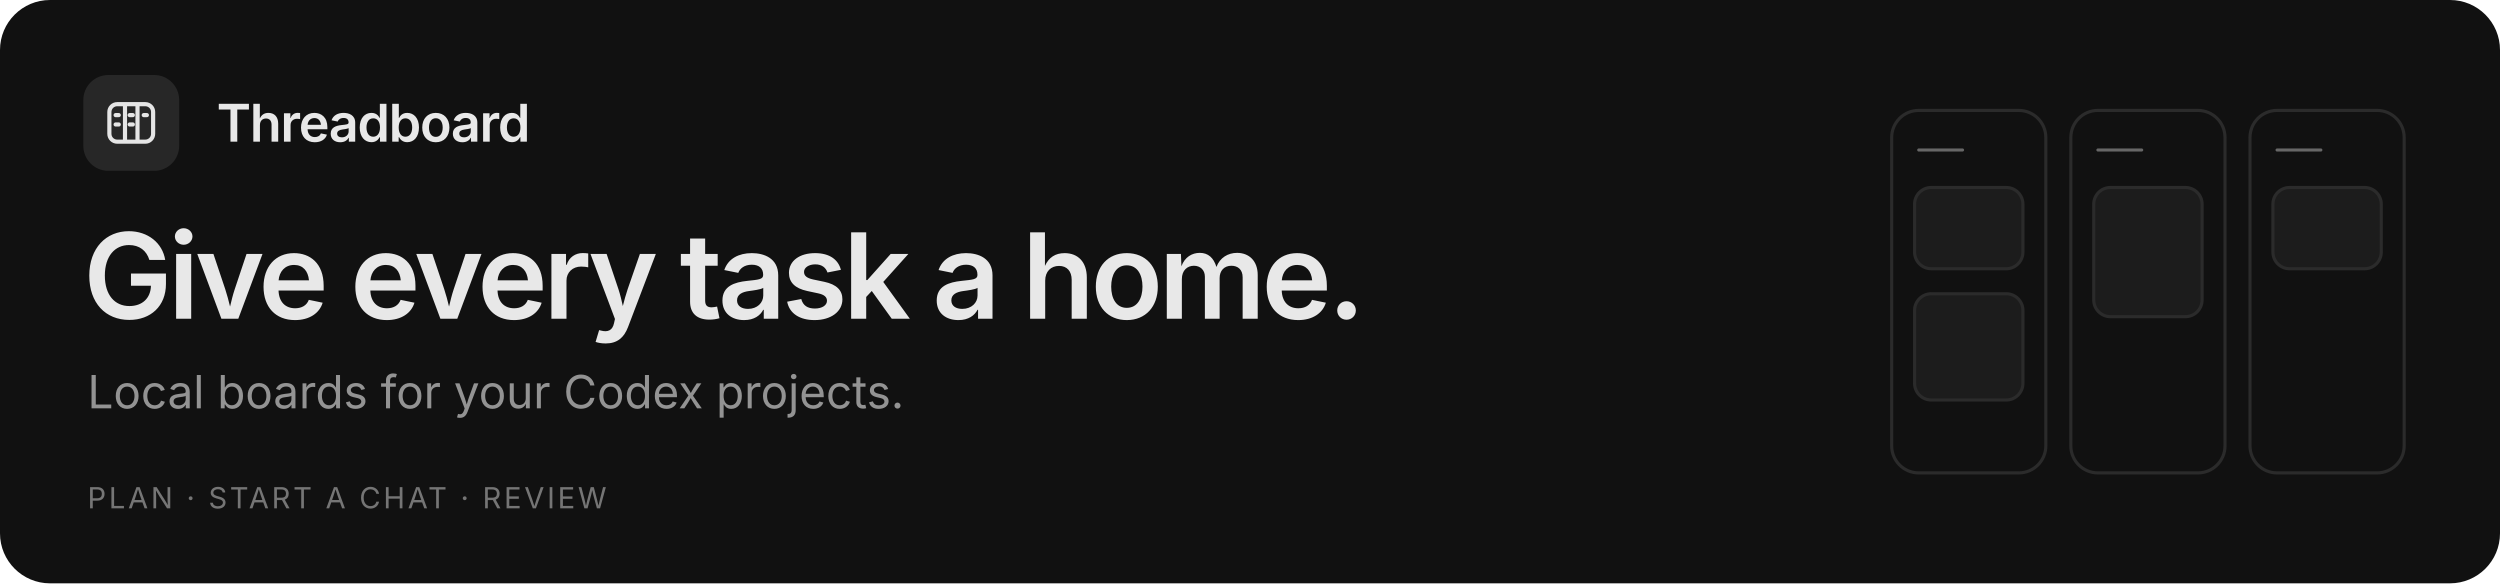
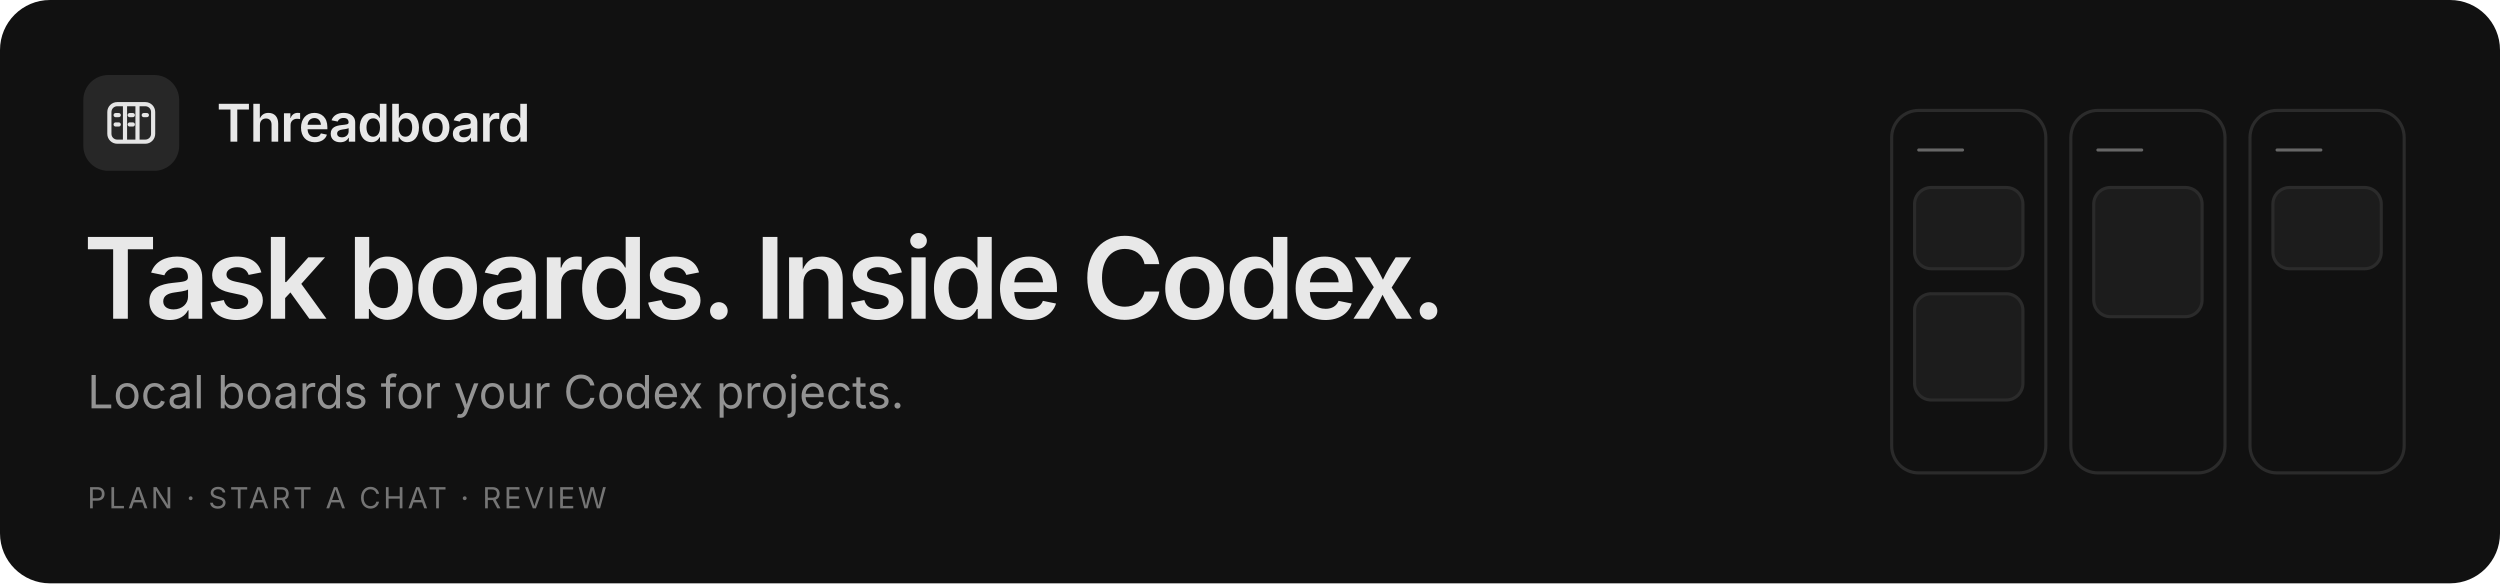
<svg xmlns="http://www.w3.org/2000/svg" width="1200" height="280" viewBox="0 0 1200 280" fill="none">
  <rect width="1200" height="280" rx="24" fill="#111111" />
  <rect x="40" y="36" width="46" height="46" rx="12" fill="#272727" />
  <g transform="translate(48 44) scale(1.5)" stroke="#E5E5E5" stroke-width="1.33" stroke-linecap="round" stroke-linejoin="round">
    <rect x="3" y="4" width="14" height="12" rx="2.5" />
    <path d="M8 4.5v11M12 4.5v11M5 7.5h1M9.5 7.5h1M14 7.5h1M5 10.5h1M9.5 10.5h1" />
  </g>
  <g font-family="-apple-system, BlinkMacSystemFont, Segoe UI, sans-serif">
    <text x="104" y="68" fill="#E8E8E8" font-size="25" font-weight="600" letter-spacing="-.6">Threadboard</text>
-     <text x="40" y="153" fill="#E8E8E8" font-size="57" font-weight="600" letter-spacing="-2">Give every task a home.</text>
+     <text x="40" y="153" fill="#E8E8E8" font-size="54" font-weight="600" letter-spacing="-2">Task boards. Inside Codex.</text>
    <text x="42" y="196" fill="#939393" font-size="22">Local boards for your Codex projects.</text>
    <text x="42" y="244" fill="#757575" font-size="14" letter-spacing="1.3">PLAN  ·  START A CHAT  ·  REVIEW</text>
  </g>
  <g transform="translate(908 53)" stroke="#2B2B2B" stroke-width="1.5">
    <rect width="74" height="174" rx="13" />
    <rect x="86" width="74" height="174" rx="13" />
    <rect x="172" width="74" height="174" rx="13" />
    <rect x="11" y="37" width="52" height="39" rx="8" fill="#1C1C1C" />
    <rect x="11" y="88" width="52" height="51" rx="8" fill="#1C1C1C" />
    <rect x="97" y="37" width="52" height="62" rx="8" fill="#1C1C1C" />
    <rect x="183" y="37" width="52" height="39" rx="8" fill="#1C1C1C" />
    <path d="M13 19h21M99 19h21M185 19h21" stroke="#676767" stroke-linecap="round" />
  </g>
</svg>
